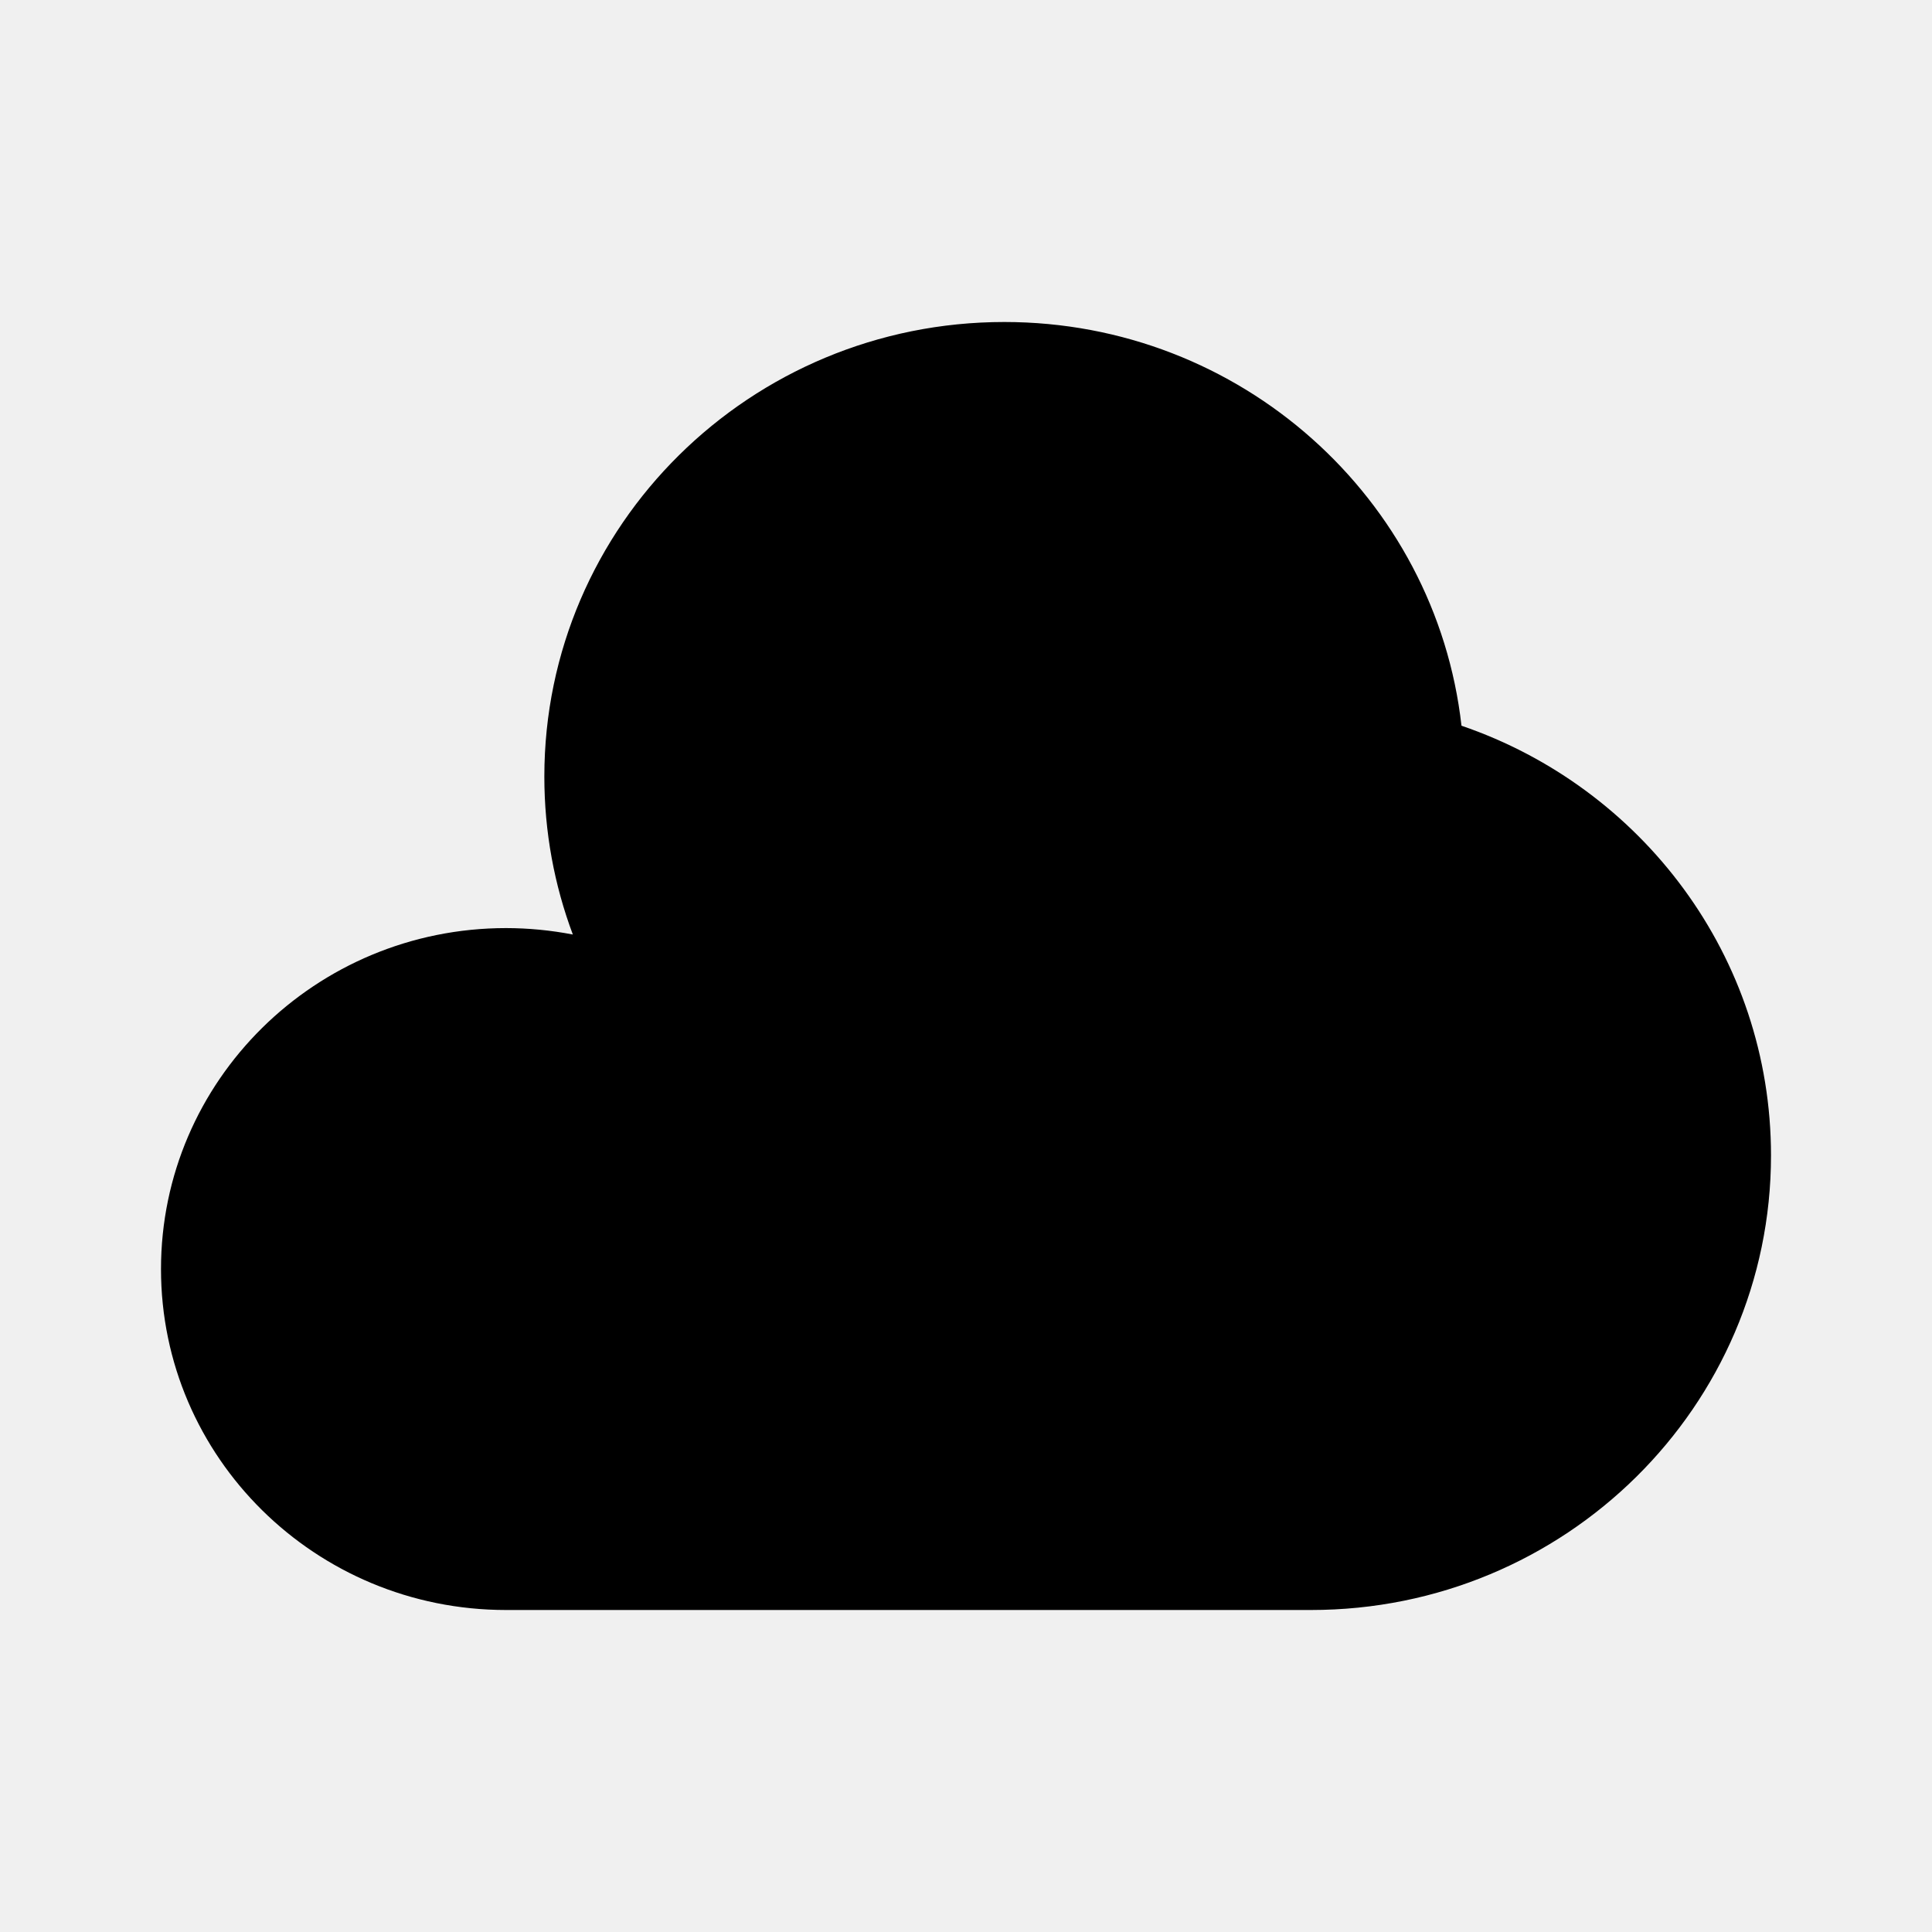
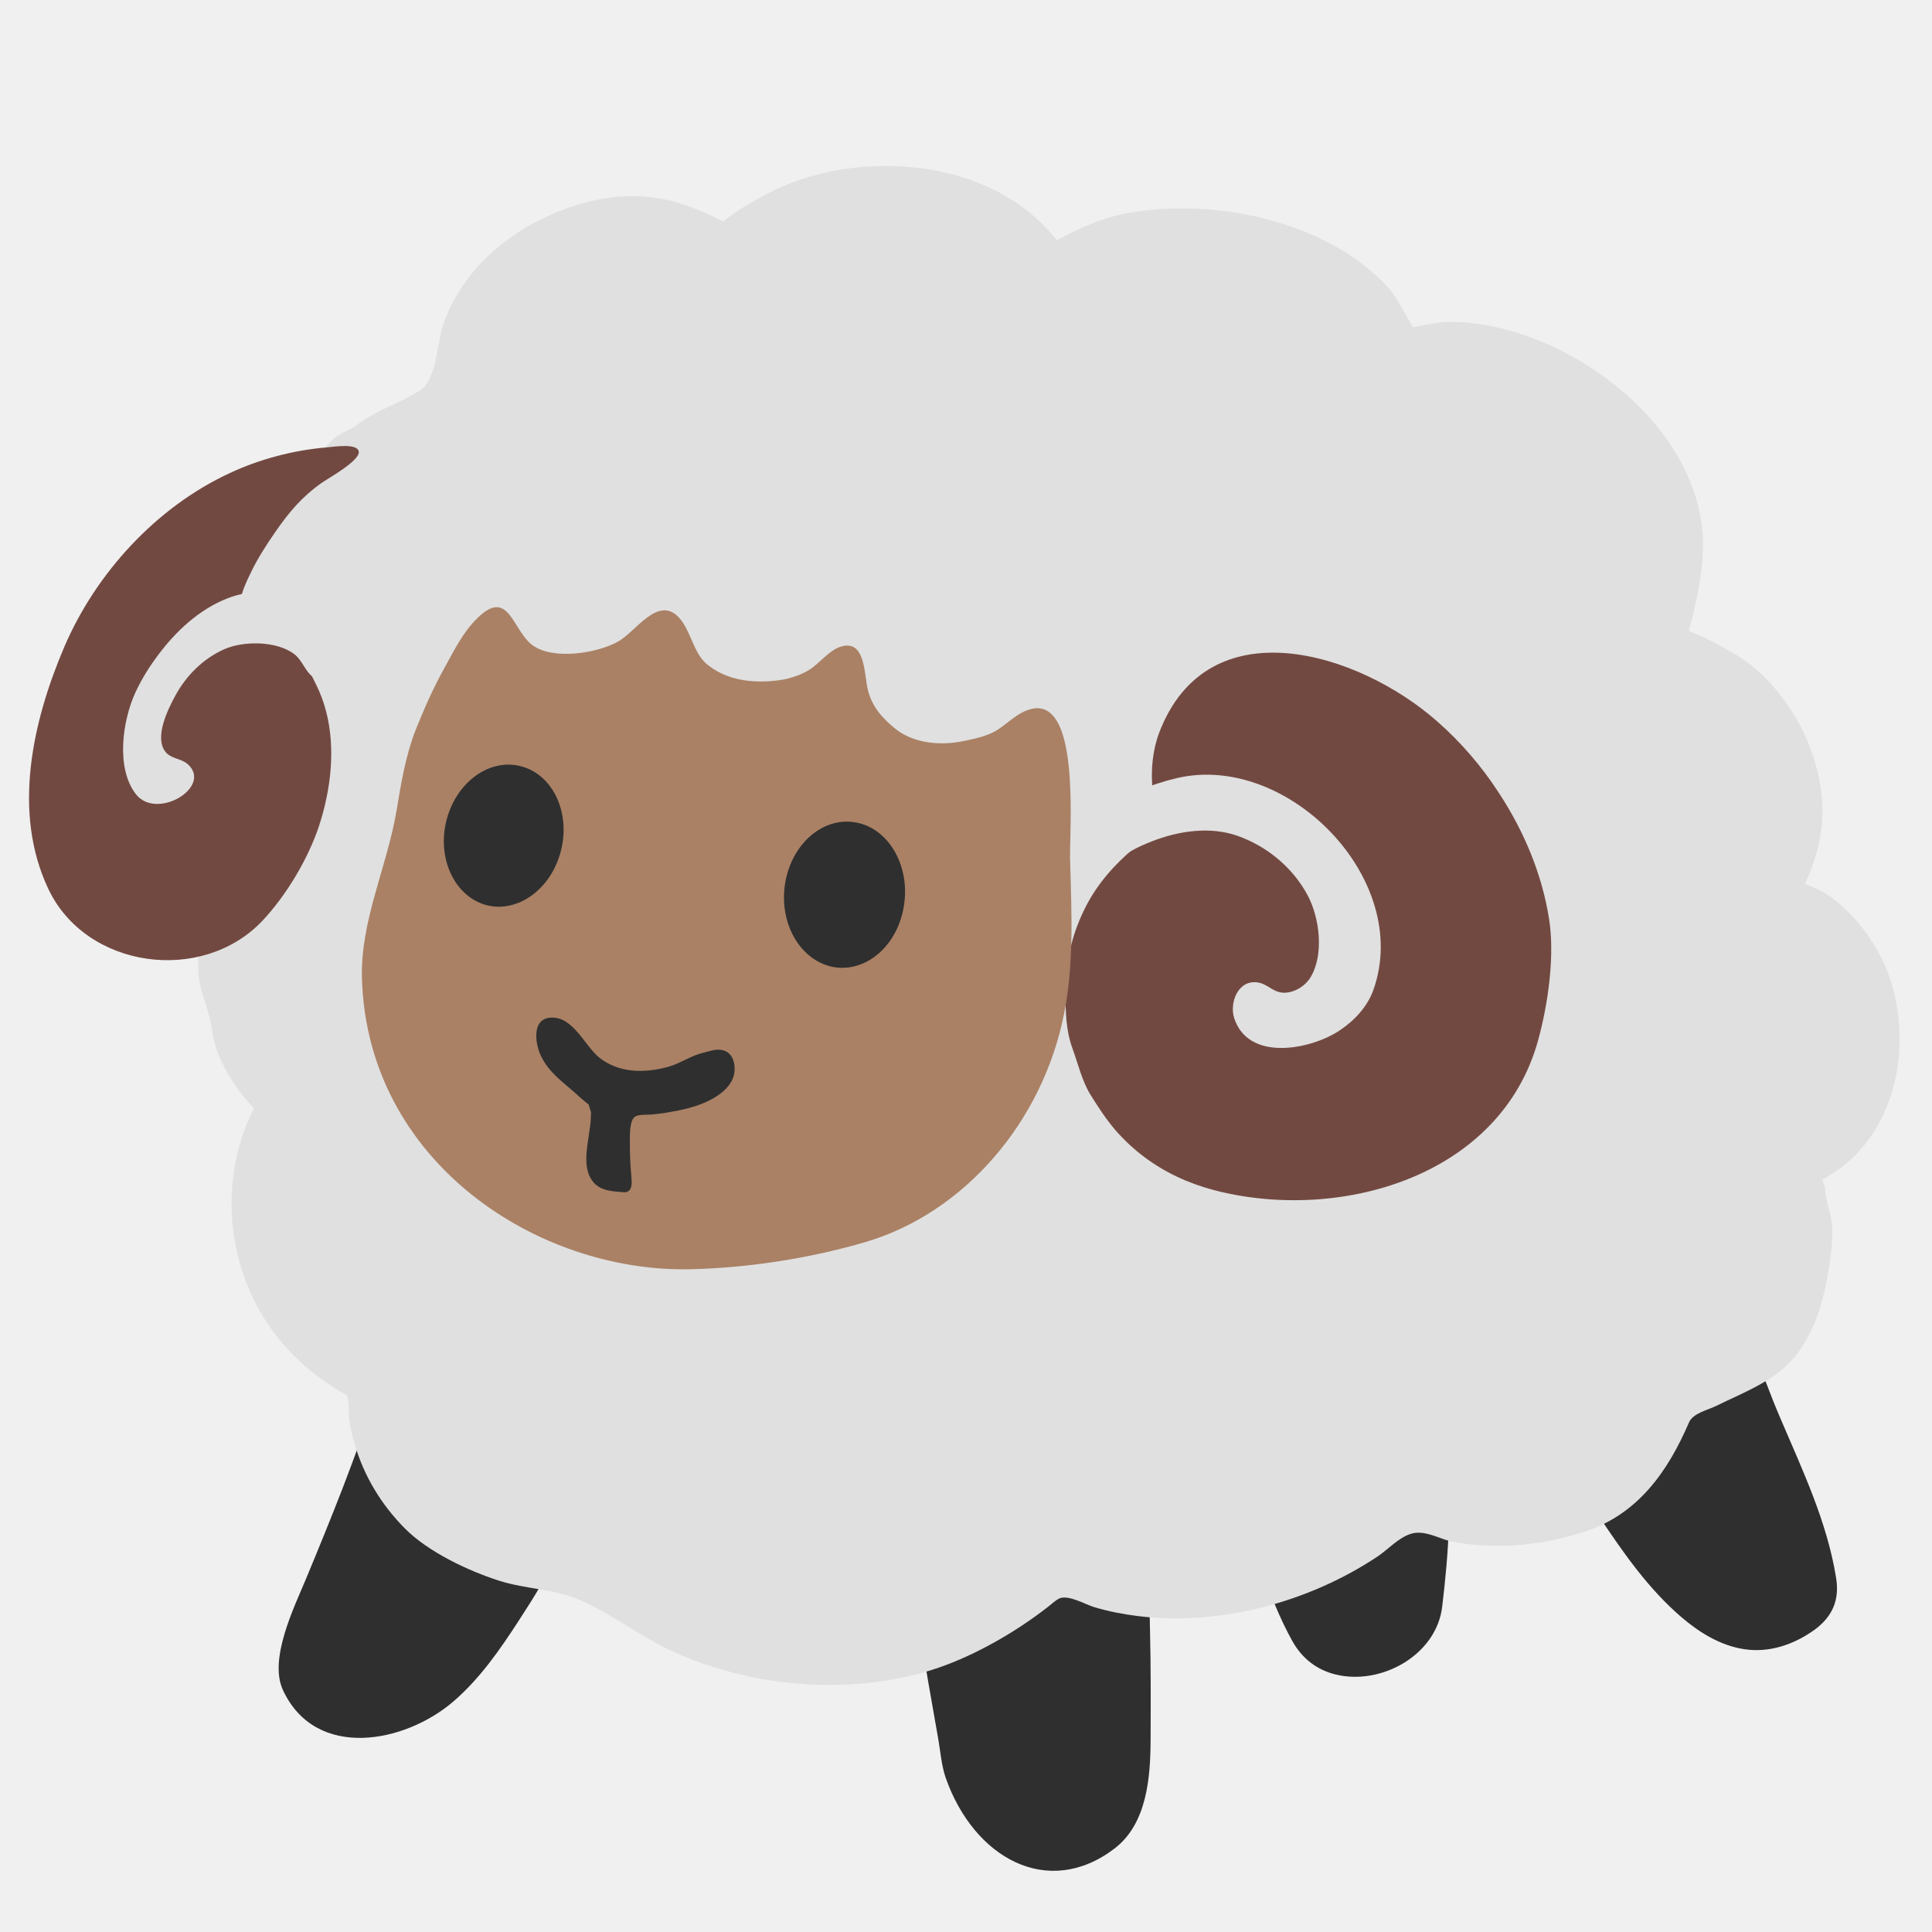
- <svg xmlns="http://www.w3.org/2000/svg" width="32" height="32" viewBox="0 0 24 24">
-   <path fill="currentColor" d="M16.286 20C19.442 20 22 17.472 22 14.353c0-2.472-1.607-4.573-3.845-5.338C17.837 6.194 15.415 4 12.476 4C9.32 4 6.762 6.528 6.762 9.647c0 .69.125 1.35.354 1.962a4.4 4.4 0 0 0-.83-.08C3.919 11.53 2 13.426 2 15.765S3.919 20 6.286 20z" />
-   <style>
-     path {
-       fill: #000;
-     }
-     @media (prefers-color-scheme: dark) {
-       path {
-         fill: #fff;
-       }
-     }
-   </style>
+ <svg xmlns="http://www.w3.org/2000/svg" viewBox="0 0 128 128" width="30" height="30" style="opacity:1;">
+   <path fill="#2f2f2f" d="M105.95 100.48c1.59 2.38 3.26 4.79 5.46 6.67c1.18 1.01 2.57 1.87 4.13 2.11c1.68.26 3.3-.3 4.66-1.27c1.2-.87 1.68-1.98 1.45-3.43c-.59-3.71-2.22-7.14-3.68-10.56c-1.42-3.3-2.45-6.72-3.68-10.1c-.63-1.76-3.94.2-4.98.76c-1.72.91-3.36 2.04-4.81 3.34c-.62.56-1.19 1.13-1.51 1.91c-.24.59-.29 1.06-.32 1.68c-.2 3.28 1.51 6.24 3.28 8.89m-21.48 5.84c.35.85.74 1.67 1.17 2.44c.64 1.12 1.59 1.87 2.85 2.18c3.01.74 6.68-1.28 7.06-4.5c.42-3.54.74-7.48.07-11.01c-.05-.26.06-.8-.12-1.01c-.2-.24-.69 0-.94.04c-.65.12-1.27.27-1.9.45c-.46.14-.93.22-1.4.35c-.42.12-.83.24-1.26.32c-.5.1-.97.3-1.46.43c-.54.15-1.09.21-1.63.35c-1.07.28-2.26.56-3.27 1.02c-.57.26-.91.53-1.08 1.14c-.16.61.09 1.32.21 1.91c.36 1.93.92 3.99 1.7 5.89m-22.95 5.24c.21 1.23.44 2.47.65 3.7c.14.82.21 1.72.48 2.51c1.86 5.32 6.77 8.07 11.19 4.7c2.15-1.64 2.38-4.71 2.39-7.19c.01-2.43.02-4.86-.04-7.28c-.06-2.13.05-4.52-.47-6.6c-.17-.7-.85-.95-1.49-.97c-1.84-.05-3.68.04-5.51.19c-1.42.13-2.83.51-4.23.79c-1.13.22-2.27.71-3.18 1.4c-1.2.91-.44 4.16-.3 5.4c.14 1.12.32 2.24.51 3.35M22.71 98.57c-.79 2.04-1.62 4.07-2.46 6.09c-.77 1.84-2.45 5.26-1.51 7.3c2.17 4.7 8.13 3.53 11.34.73c1.74-1.51 3.06-3.42 4.31-5.35c1.95-3 3.99-6.31 3.54-10.03c-.13-1.11-1.12-1.36-2.06-1.79c-.44-.2-.81-.53-1.23-.77c-.38-.22-.82-.34-1.23-.49c-.4-.15-.76-.37-1.13-.55c-.37-.17-.75-.26-1.13-.4c-1.34-.5-2.81-1.21-4.25-1.21c-.5 0-1.07-.1-1.51.16c-.86.51-1.07 1.91-1.38 2.77c-.41 1.2-.85 2.37-1.3 3.54" />
+   <path fill="#e0e0e0" d="M125.32 72.44c.94-3.03.63-6.56-.8-9.22c-.8-1.48-1.82-2.72-3.07-3.68c-.62-.47-1.26-.76-1.86-.97c.52-1.17 1.14-2.82 1.15-4.69c.02-2.85-1.07-5.75-3.05-8.16c-1.4-1.71-2.89-2.54-4.56-3.37c-.29-.15-.61-.28-.92-.41c0 0-.32-.13-.31-.18c.57-2.13.87-3.8.92-5.25c.13-3.2-1.28-6.51-3.97-9.31c-3.43-3.56-8.43-5.87-12.75-5.87c-.76 0-1.42.14-2.01.26l-.47.09c-.18-.28-.41-.68-.56-.95c-.36-.65-.73-1.32-1.23-1.83c-1.39-1.47-3.15-2.63-5.39-3.55c-3.54-1.43-7.66-1.89-11.47-1.28c-1.88.31-3.5 1.05-4.95 1.85C67.57 12.8 63.51 11 58.67 11c-2.6 0-5.13.54-7.31 1.57c-.31.15-2.03.98-3.45 2.1c-2.02-1.02-3.83-1.68-6.04-1.68c-1.18 0-2.4.2-3.7.61c-2.65.83-5.14 2.34-6.9 4.51c-.83 1.02-1.5 2.19-1.92 3.44c-.41 1.2-.42 3.6-1.5 4.3c-1.34.87-2.89 1.3-4.2 2.3c-.43.33-.9.45-1.33.75c-.4.28-.72.74-1.1 1.06c-.55.48-1.11.82-1.59 1.4c-.95 1.15-1.79 2.15-2.41 3.53c-1.11 2.46-1.42 5.15-1.82 7.78c-.1.66.1 1.37.02 2.03c-.08.7-.18 1.3-.18 2.03c0 2.09-.11 4.2.62 6.19c.73 1.98-.81 2.77-1.55 4.51c-.39.92-.61 1.9-.83 2.85c-.29 1.28-.35 2.49-.35 3.83c0 1.47.73 2.7.92 4.12c.19 1.45.83 2.64 1.66 3.86c.21.31.51.65.81 1l.31.34l-.04.07c-2.16 4.29-1.88 9.72.71 13.84c1.3 2.08 3.15 3.81 5.5 5.11c.09.05.11 1.43.14 1.62q.12.825.36 1.62c.31 1.05.75 2.06 1.31 2.99c.56.94 1.24 1.8 2.01 2.58c1.55 1.56 4.19 2.81 6.26 3.47c1.76.56 3.68.54 5.38 1.29c2.06.91 3.84 2.32 5.87 3.28c1.09.51 2.22.94 3.37 1.28c2.33.69 4.76 1.05 7.19 1.05c2.47 0 4.96-.34 7.29-1.14c2.53-.87 5.2-2.42 7.3-4.07c.21-.17.47-.41.71-.52c.6-.26 1.72.4 2.31.58c.95.28 1.92.47 2.9.59c5.44.67 11.34-.93 15.87-3.95c.7-.47 1.38-1.24 2.2-1.5c.96-.3 1.96.39 2.88.55c2.9.51 5.9.21 8.69-.71c3.5-1.16 5.47-3.99 6.86-7.22c.26-.61 1.24-.82 1.77-1.08c2.01-.99 4.17-1.74 5.52-3.63c1.15-1.62 1.67-3.56 1.98-5.5c.14-.88.25-1.77.22-2.67c-.03-.89-.47-1.81-.47-2.65c0 0-.08-.22-.19-.56c2.19-1.14 3.8-3.16 4.59-5.71" />
+   <path fill="#724941" d="M21.12 54.77c.21-.64.39-1.29.52-1.95c.51-2.48.45-5.18-.7-7.47c-.82-1.65-1.59-3.37-3.35-4.19c-.9-.43-1.94.25-1.72-1.15c.11-.73.44-1.44.76-2.1c.46-.95 1.02-1.81 1.62-2.68c.9-1.3 1.75-2.31 3.05-3.23c.4-.29 2.54-1.46 2.47-2.07c-.07-.59-1.66-.33-2.11-.29c-2.19.18-4.44.77-6.43 1.7c-4.87 2.25-8.88 6.63-10.98 11.54C2.15 47.81.8 53.81 3.2 58.89c2.51 5.31 10.19 6.32 14.17 2.13c1.58-1.67 3.02-4.08 3.75-6.25" />
+   <path fill="#e0e0e0" d="M20.04 40.09c-1.49-.97-3.31-1.11-4.99-.44c-1.85.73-3.38 2.15-4.56 3.73c-.59.78-1.11 1.61-1.52 2.5c-.85 1.85-1.31 4.98.02 6.72c1.38 1.8 5.14-.48 3.44-1.98c-.45-.39-1.14-.34-1.5-.85c-.7-.97.2-2.79.68-3.67c.72-1.33 1.82-2.44 3.21-3.07c1.26-.58 3.5-.59 4.68.31c.77.58.95 2.13 2.12 1.4c1.58-.98.05-3.29-.88-4.11c-.22-.21-.46-.39-.7-.54" />
+   <path fill="#724941" d="M95.18 47.76c-5.17-4.54-15.15-7.67-18.38.78c-.43 1.13-.57 2.51-.44 3.71c.1.99.84 1.69 1 2.63c-.57.57-1.54.73-2.19 1.28c-1.31 1.09-2.43 2.35-3.21 3.86c-.91 1.74-1.38 3.7-1.37 5.67c.01 1.33.01 2.52.47 3.79c.37 1.01.63 2.16 1.2 3.07c.52.83 1.02 1.61 1.67 2.36c1.13 1.29 2.52 2.33 4.07 3.06c.76.36 1.55.64 2.36.86c8.3 2.2 19.06-.82 21.55-9.93c.65-2.37 1.11-5.56.72-8.02c-.47-2.98-1.67-5.83-3.32-8.34a22.7 22.7 0 0 0-4.13-4.78" />
+   <path fill="#e0e0e0" d="M82 55.38c-1.83-.65-3.92-.33-5.68.36c-.88.35-1.87.78-2.46 1.54c-.69.89-1.58 1.63-2.14 2.6c-.51.9-.85 1.88-1.3 2.81c-.24.49-.48 1.65-1.05 1.81c-.86.24-.97-1.35-.92-1.88c.06-.83.06-1.68.26-2.49c.19-.78.6-1.46.86-2.22c1.17-3.44 5.05-5.58 8.41-6.36c7.31-1.71 15.59 6.68 13.02 14.01c-.4 1.14-1.27 2.06-2.26 2.72c-1.91 1.26-6.02 2.08-6.97-.82c-.33-1.02.25-2.57 1.56-2.37c.68.1 1.05.72 1.82.68c.67-.04 1.32-.44 1.67-1.01c.92-1.5.61-3.98-.2-5.47c-.99-1.84-2.7-3.23-4.62-3.91" />
+   <path fill="#aa8165" d="M70.16 48.03c-.44-.9-1.1-1.36-2.12-.97c-.8.3-1.36.95-2.08 1.37c-.63.36-1.42.52-2.13.67c-1.51.31-3.31.17-4.54-.84c-.83-.68-1.51-1.42-1.79-2.55c-.26-1.05-.15-3.37-1.79-2.87c-.77.23-1.41 1.11-2.1 1.54c-.66.41-1.51.65-2.27.72c-1.55.16-3.21-.03-4.5-1.09c-.91-.74-1.07-2.26-1.87-3.11c-1.38-1.46-2.84.94-4.01 1.6c-1.34.76-4.29 1.27-5.69.24c-1.31-.97-1.56-3.83-3.63-1.8c-1.01.99-1.57 2.19-2.26 3.43c-.7 1.27-1.29 2.61-1.83 3.96c-.66 1.66-.99 3.61-1.28 5.39c-.64 3.76-2.4 7.29-2.29 11.11c.36 12.16 11.64 19.5 21.79 19.26c3.8-.09 7.9-.72 11.6-1.81c6.51-1.93 11.71-7.94 13.13-15.13c.65-3.25.5-6.64.4-10.04c-.07-1.28.4-6.72-.74-9.08" />
+   <path fill="#2f2f2f" d="M32.16 59.95c-2.08-.61-3.24-3.14-2.56-5.68c.68-2.52 2.91-4.09 5-3.48c2.08.59 3.23 3.14 2.54 5.66c-.68 2.53-2.91 4.08-4.98 3.5m13.72 13.39c-.62.19-1.23.29-1.87.4c-.24.04-.5.06-.75.09c-.36.05-.79-.02-1.13.12c-.47.19-.39 1.45-.4 1.83c0 .69.03 1.38.09 2.06c.02.28.08.68-.06.93c-.15.27-.41.23-.67.2c-.65-.05-1.32-.12-1.77-.64c-.74-.85-.43-2.24-.29-3.25c.04-.31.1-.62.11-.94l.02-.44l-.16-.52l-.51-.42c-.98-.94-2.13-1.61-2.7-2.91c-.35-.81-.54-2.39.73-2.43c1.47-.07 2.24 1.91 3.2 2.66c1.3 1.02 2.95 1.02 4.48.62c.77-.2 1.41-.66 2.17-.89c.28-.08.57-.16.84-.22c.88-.2 1.42.27 1.46 1.14c.07 1.45-1.63 2.27-2.79 2.61m9.4-9.26c-2.19-.37-3.66-2.8-3.28-5.45c.38-2.64 2.45-4.51 4.64-4.15c2.17.34 3.65 2.79 3.26 5.44c-.37 2.66-2.45 4.5-4.62 4.16" />
</svg>
